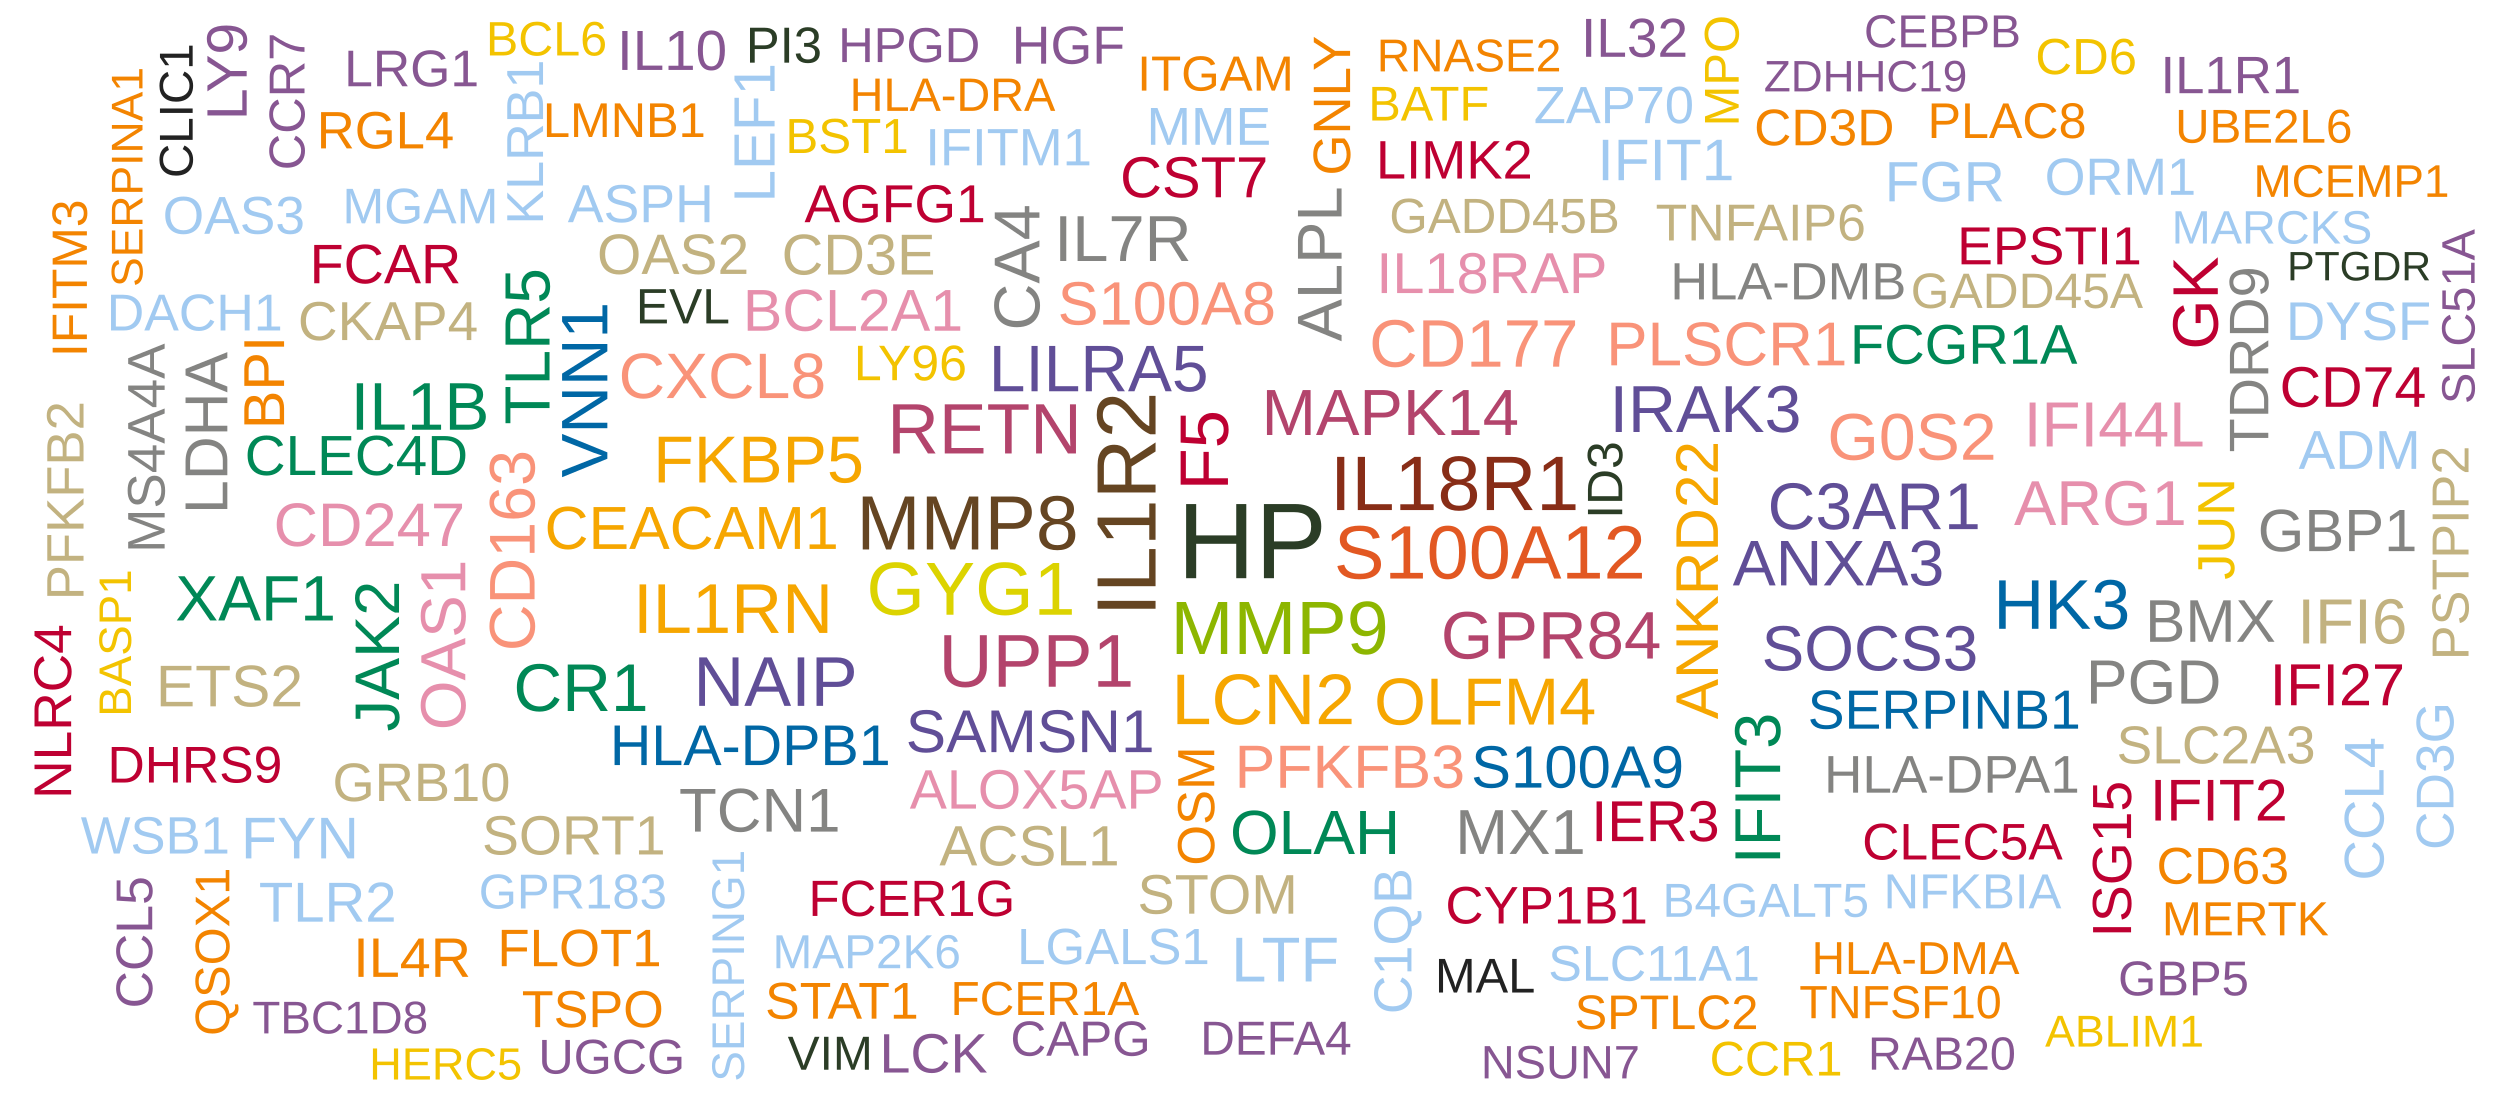
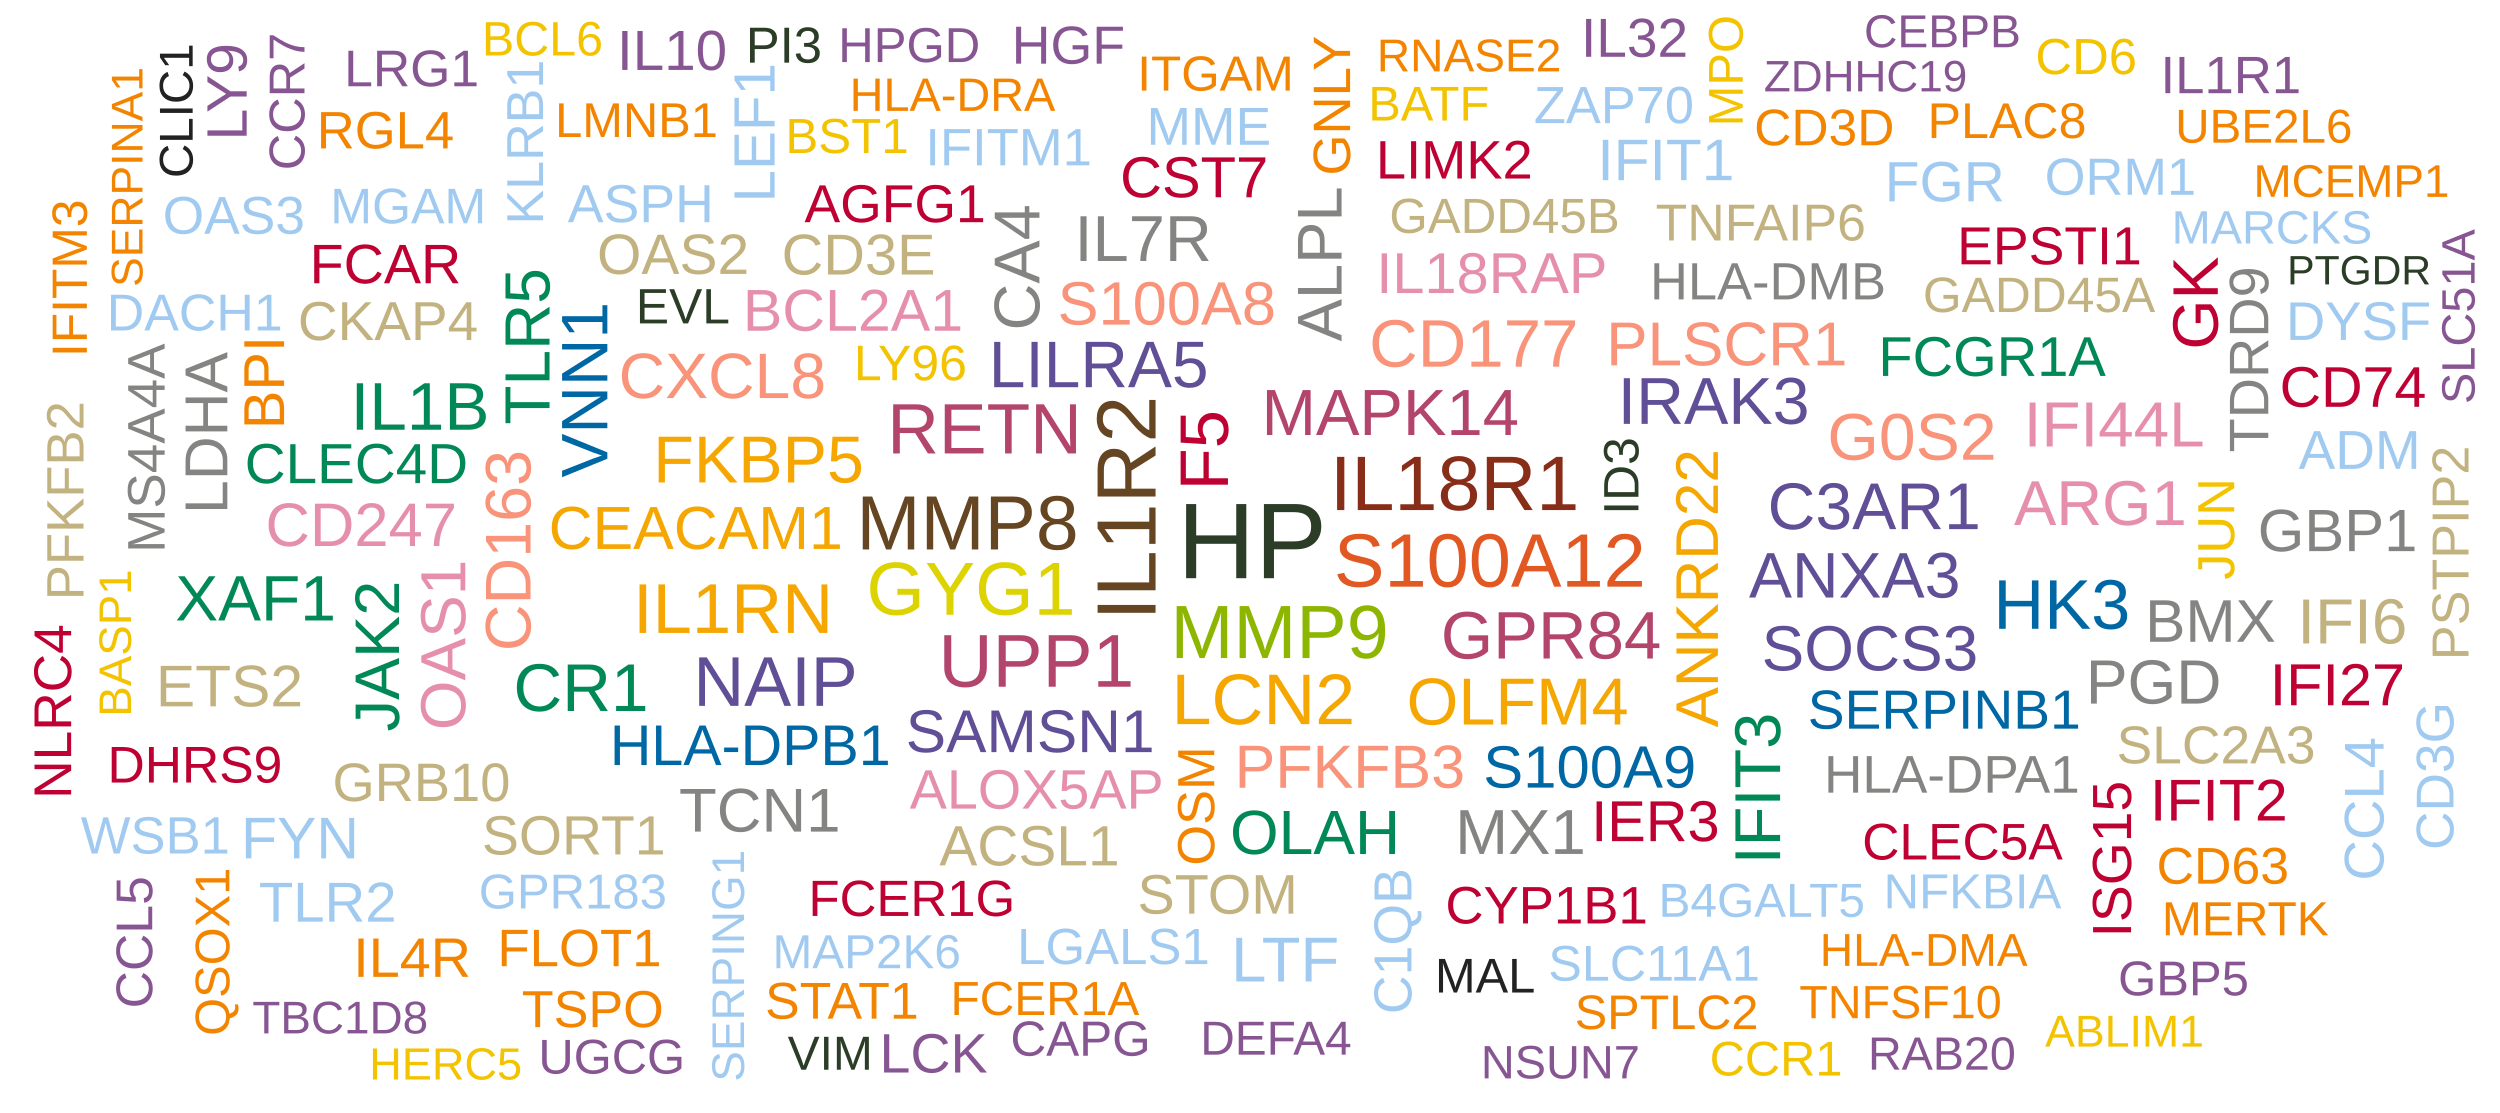
<svg xmlns="http://www.w3.org/2000/svg" class="svglite" width="924.373pt" height="411.507pt" viewBox="0 0 924.373 411.507" version="1.1" id="svg418">
  <defs id="defs4">
    <style type="text/css" id="style2">
    .svglite line, .svglite polyline, .svglite polygon, .svglite path, .svglite rect, .svglite circle {
      fill: none;
      stroke: #000000;
      stroke-linecap: round;
      stroke-linejoin: round;
      stroke-miterlimit: 10.00;
    }
    .svglite text {
      white-space: pre;
    }
  </style>
  </defs>
  <defs id="defs11">
    <clipPath id="cpMC4wMHw5MzYuMDB8MC4wMHw0MzIuMDA=">
      <rect x="0" y="0" width="936" height="432" id="rect8" />
    </clipPath>
  </defs>
  <defs id="defs18">
    <clipPath id="cpMTQuMTd8OTIxLjgzfDE0LjE3fDQxNy44Mw==">
      <rect x="14.17" y="14.17" width="907.65" height="403.65" id="rect15" />
    </clipPath>
  </defs>
  <g clip-path="url(#cpMTQuMTd8OTIxLjgzfDE0LjE3fDQxNy44Mw==)" id="g414" transform="translate(-5.034116,-16.7406)">
    <text x="468" y="230.52" text-anchor="middle" style="font-size:39.83px;font-family:Arial;fill:#2b3d26" textLength="53.97" lengthAdjust="spacingAndGlyphs" id="text20">HP</text>
-     <text x="555.9" y="230.66" text-anchor="middle" style="font-size:28.02px;font-family:Arial;fill:#e25822" textLength="126.09" lengthAdjust="spacingAndGlyphs" id="text22">S100A12</text>
-     <text transform="rotate(-90,317.715,-114.585)" text-anchor="middle" style="font-size:31.16px;font-family:Arial;fill:#654522" textLength="87.84" lengthAdjust="spacingAndGlyphs" id="text24">IL1R2</text>
+     <text x="555.9" y="230.66" text-anchor="middle" style="font-size:28.02px;font-family:Arial;fill:#e25822" textLength="126.09" lengthAdjust="spacingAndGlyphs" id="text22" transform="translate(0,3)">S100A12</text>
+     <text transform="rotate(-90,318.465,-113.835)" text-anchor="middle" style="font-size:31.16px;font-family:Arial;fill:#654522" textLength="87.84" lengthAdjust="spacingAndGlyphs" id="text24">IL1R2</text>
    <text x="362.79" y="219.9" text-anchor="middle" style="font-size:28.44px;font-family:Arial;fill:#654522" textLength="84.32" lengthAdjust="spacingAndGlyphs" id="text26">MMP8</text>
-     <text x="478.16" y="258.55" text-anchor="middle" style="font-size:27.93px;font-family:Arial;fill:#8db600" textLength="82.79" lengthAdjust="spacingAndGlyphs" id="text28">MMP9</text>
+     <text x="478.16" y="258.55" text-anchor="middle" style="font-size:27.93px;font-family:Arial;fill:#8db600" textLength="82.79" lengthAdjust="spacingAndGlyphs" id="text28" transform="translate(0,1.5)">MMP9</text>
    <text x="542.88" y="205.34" text-anchor="middle" style="font-size:28.59px;font-family:Arial;fill:#882d17" textLength="98.75" lengthAdjust="spacingAndGlyphs" id="text30">IL18R1</text>
    <text x="364.04" y="244.04" text-anchor="middle" style="font-size:27.82px;font-family:Arial;fill:#dcd300" textLength="76.41" lengthAdjust="spacingAndGlyphs" id="text32">GYG1</text>
    <text x="578.55" y="260.23" text-anchor="middle" style="font-size:24.86px;font-family:Arial;fill:#b3446c" textLength="83.12" lengthAdjust="spacingAndGlyphs" id="text34">GPR84</text>
    <text x="519.09" y="177.57" text-anchor="middle" style="font-size:24.12px;font-family:Arial;fill:#b3446c" textLength="98.34" lengthAdjust="spacingAndGlyphs" id="text36">MAPK14</text>
    <text x="369.07" y="184.4" text-anchor="middle" style="font-size:26.42px;font-family:Arial;fill:#b3446c" textLength="70.93" lengthAdjust="spacingAndGlyphs" id="text38">RETN</text>
    <text x="388.23" y="270.66" text-anchor="middle" style="font-size:27.71px;font-family:Arial;fill:#b3446c" textLength="71.31" lengthAdjust="spacingAndGlyphs" id="text40">UPP1</text>
-     <text transform="rotate(-90,435.73,-204.5)" text-anchor="middle" style="font-size:22.3px;font-family:Arial;fill:#f6a600" textLength="107.6" lengthAdjust="spacingAndGlyphs" id="text42">ANKRD22</text>
-     <text x="260.78" y="219.71" text-anchor="middle" style="font-size:22.5px;font-family:Arial;fill:#f6a600" textLength="109.75" lengthAdjust="spacingAndGlyphs" id="text44">CEACAM1</text>
+     <text transform="rotate(-90,437.23,-203)" text-anchor="middle" style="font-size:22.3px;font-family:Arial;fill:#f6a600" textLength="107.6" lengthAdjust="spacingAndGlyphs" id="text42">ANKRD22</text>
+     <text x="260.78" y="219.71" text-anchor="middle" style="font-size:22.5px;font-family:Arial;fill:#f6a600" textLength="109.75" lengthAdjust="spacingAndGlyphs" id="text44" transform="translate(1.5)">CEACAM1</text>
    <text x="285.52" y="195.13" text-anchor="middle" style="font-size:24.59px;font-family:Arial;fill:#f6a600" textLength="77.59" lengthAdjust="spacingAndGlyphs" id="text46">FKBP5</text>
    <text x="276.09" y="250.77" text-anchor="middle" style="font-size:26.1px;font-family:Arial;fill:#f6a600" textLength="76.49" lengthAdjust="spacingAndGlyphs" id="text48">IL1RN</text>
    <text x="472.16" y="284.5" text-anchor="middle" style="font-size:26.56px;font-family:Arial;fill:#f6a600" textLength="70.07" lengthAdjust="spacingAndGlyphs" id="text50">LCN2</text>
-     <text x="554.17" y="284.65" text-anchor="middle" style="font-size:24.63px;font-family:Arial;fill:#f6a600" textLength="84.18" lengthAdjust="spacingAndGlyphs" id="text52">OLFM4</text>
-     <text x="684.82" y="233.19" text-anchor="middle" style="font-size:23.85px;font-family:Arial;fill:#604e97" textLength="81.98" lengthAdjust="spacingAndGlyphs" id="text54">ANXA3</text>
+     <text x="554.17" y="284.65" text-anchor="middle" style="font-size:24.63px;font-family:Arial;fill:#f6a600" textLength="84.18" lengthAdjust="spacingAndGlyphs" id="text52" transform="translate(12)">OLFM4</text>
+     <text x="684.82" y="233.19" text-anchor="middle" style="font-size:23.85px;font-family:Arial;fill:#604e97" textLength="81.98" lengthAdjust="spacingAndGlyphs" id="text54" transform="translate(6,4.5)">ANXA3</text>
    <text x="698.04" y="212.38" text-anchor="middle" style="font-size:24.46px;font-family:Arial;fill:#604e97" textLength="81.91" lengthAdjust="spacingAndGlyphs" id="text56">C3AR1</text>
-     <text x="635.64" y="176.46" text-anchor="middle" style="font-size:24.55px;font-family:Arial;fill:#604e97" textLength="71.76" lengthAdjust="spacingAndGlyphs" id="text58">IRAK3</text>
-     <text x="411.26" y="161.41" text-anchor="middle" style="font-size:24.36px;font-family:Arial;fill:#604e97" textLength="82.38" lengthAdjust="spacingAndGlyphs" id="text60">LILRA5</text>
+     <text x="635.64" y="176.46" text-anchor="middle" style="font-size:24.55px;font-family:Arial;fill:#604e97" textLength="71.76" lengthAdjust="spacingAndGlyphs" id="text58" transform="translate(3,-3)">IRAK3</text>
+     <text x="411.26" y="161.41" text-anchor="middle" style="font-size:24.36px;font-family:Arial;fill:#604e97" textLength="82.38" lengthAdjust="spacingAndGlyphs" id="text60" transform="translate(0,-1.5)">LILRA5</text>
    <text x="291.79" y="277.73" text-anchor="middle" style="font-size:26.03px;font-family:Arial;fill:#604e97" textLength="60.62" lengthAdjust="spacingAndGlyphs" id="text62">NAIP</text>
    <text x="385.94" y="294.84" text-anchor="middle" style="font-size:22.38px;font-family:Arial;fill:#604e97" textLength="94.42" lengthAdjust="spacingAndGlyphs" id="text64">SAMSN1</text>
    <text x="696.44" y="264.61" text-anchor="middle" style="font-size:23.63px;font-family:Arial;fill:#604e97" textLength="80.11" lengthAdjust="spacingAndGlyphs" id="text66">SOCS3</text>
-     <text transform="rotate(-90,211.505,8.815)" text-anchor="middle" style="font-size:23.9px;font-family:Arial;fill:#f99379" textLength="80.68" lengthAdjust="spacingAndGlyphs" id="text68">CD163</text>
+     <text transform="rotate(-90,210.755,9.565)" text-anchor="middle" style="font-size:23.9px;font-family:Arial;fill:#f99379" textLength="80.68" lengthAdjust="spacingAndGlyphs" id="text68">CD163</text>
    <text x="549.97" y="152.32" text-anchor="middle" style="font-size:24.86px;font-family:Arial;fill:#f99379" textLength="83.96" lengthAdjust="spacingAndGlyphs" id="text70">CD177</text>
    <text x="272.14" y="163.93" text-anchor="middle" style="font-size:23.8px;font-family:Arial;fill:#f99379" textLength="76.2" lengthAdjust="spacingAndGlyphs" id="text72">CXCL8</text>
    <text x="711.99" y="186.72" text-anchor="middle" style="font-size:24.48px;font-family:Arial;fill:#f99379" textLength="65.62" lengthAdjust="spacingAndGlyphs" id="text74">G0S2</text>
    <text x="504.15" y="308.02" text-anchor="middle" style="font-size:22.55px;font-family:Arial;fill:#f99379" textLength="84.16" lengthAdjust="spacingAndGlyphs" id="text76">PFKFB3</text>
    <text x="643.52" y="151.82" text-anchor="middle" style="font-size:22.92px;font-family:Arial;fill:#f99379" textLength="87.58" lengthAdjust="spacingAndGlyphs" id="text78">PLSCR1</text>
    <text x="436.46" y="136.76" text-anchor="middle" style="font-size:22.69px;font-family:Arial;fill:#f99379" textLength="87.67" lengthAdjust="spacingAndGlyphs" id="text80">S100A8</text>
    <text x="767.4" y="249.25" text-anchor="middle" style="font-size:26.03px;font-family:Arial;fill:#0067a5" textLength="53.17" lengthAdjust="spacingAndGlyphs" id="text82">HK3</text>
    <text x="282.45" y="299.62" text-anchor="middle" style="font-size:21.23px;font-family:Arial;fill:#0067a5" textLength="107.16" lengthAdjust="spacingAndGlyphs" id="text84">HLA-DPB1</text>
-     <text x="588.35" y="307.95" text-anchor="middle" style="font-size:22.13px;font-family:Arial;fill:#0067a5" textLength="85.49" lengthAdjust="spacingAndGlyphs" id="text86">S100A9</text>
+     <text x="588.35" y="307.95" text-anchor="middle" style="font-size:22.13px;font-family:Arial;fill:#0067a5" textLength="85.49" lengthAdjust="spacingAndGlyphs" id="text86" transform="translate(4.5)">S100A9</text>
    <text x="723.92" y="286.17" text-anchor="middle" style="font-size:20.41px;font-family:Arial;fill:#0067a5" textLength="100.59" lengthAdjust="spacingAndGlyphs" id="text88">SERPINB1</text>
    <text transform="rotate(-90,195.225,-34.375)" text-anchor="middle" style="font-size:24.33px;font-family:Arial;fill:#0067a5" textLength="68.53" lengthAdjust="spacingAndGlyphs" id="text90">VNN1</text>
    <text x="388.35" y="315.73" text-anchor="middle" style="font-size:20.6px;font-family:Arial;fill:#e68fac" textLength="93.42" lengthAdjust="spacingAndGlyphs" id="text92">ALOX5AP</text>
    <text x="781.65" y="210.86" text-anchor="middle" style="font-size:23.46px;font-family:Arial;fill:#e68fac" textLength="65.43" lengthAdjust="spacingAndGlyphs" id="text94">ARG1</text>
    <text x="320.43" y="139.03" text-anchor="middle" style="font-size:21.87px;font-family:Arial;fill:#e68fac" textLength="84.83" lengthAdjust="spacingAndGlyphs" id="text96">BCL2A1</text>
-     <text x="141.6" y="218.63" text-anchor="middle" style="font-size:22.75px;font-family:Arial;fill:#e68fac" textLength="76.82" lengthAdjust="spacingAndGlyphs" id="text98">CD247</text>
+     <text x="141.6" y="218.63" text-anchor="middle" style="font-size:22.75px;font-family:Arial;fill:#e68fac" textLength="76.82" lengthAdjust="spacingAndGlyphs" id="text98" transform="translate(-3)">CD247</text>
    <text x="786.75" y="181.81" text-anchor="middle" style="font-size:23.59px;font-family:Arial;fill:#e68fac" textLength="70.62" lengthAdjust="spacingAndGlyphs" id="text100">IFI44L</text>
    <text x="556.65" y="125.11" text-anchor="middle" style="font-size:21.35px;font-family:Arial;fill:#e68fac" textLength="86.77" lengthAdjust="spacingAndGlyphs" id="text102">IL18RAP</text>
    <text transform="rotate(-90,216.14,39.07)" text-anchor="middle" style="font-size:23.63px;font-family:Arial;fill:#e68fac" textLength="64.36" lengthAdjust="spacingAndGlyphs" id="text104">OAS1</text>
-     <text x="136.81" y="192.38" text-anchor="middle" style="font-size:20.93px;font-family:Arial;fill:#008856" textLength="83.52" lengthAdjust="spacingAndGlyphs" id="text106">CLEC4D</text>
+     <text x="136.81" y="192.38" text-anchor="middle" style="font-size:20.93px;font-family:Arial;fill:#008856" textLength="83.52" lengthAdjust="spacingAndGlyphs" id="text106" transform="translate(0,3)">CLEC4D</text>
    <text x="219.85" y="279.62" text-anchor="middle" style="font-size:24.97px;font-family:Arial;fill:#008856" textLength="50.64" lengthAdjust="spacingAndGlyphs" id="text108">CR1</text>
-     <text x="731.1" y="151.24" text-anchor="middle" style="font-size:20.73px;font-family:Arial;fill:#008856" textLength="84.2" lengthAdjust="spacingAndGlyphs" id="text110">FCGR1A</text>
+     <text x="731.1" y="151.24" text-anchor="middle" style="font-size:20.73px;font-family:Arial;fill:#008856" textLength="84.2" lengthAdjust="spacingAndGlyphs" id="text110" transform="translate(10.5,4.5)">FCGR1A</text>
    <text transform="rotate(-90,485.765,-177.465)" text-anchor="middle" style="font-size:24.03px;font-family:Arial;fill:#008856" textLength="57.94" lengthAdjust="spacingAndGlyphs" id="text112">IFIT3</text>
    <text x="160.32" y="175.63" text-anchor="middle" style="font-size:24.95px;font-family:Arial;fill:#008856" textLength="54.23" lengthAdjust="spacingAndGlyphs" id="text114">IL1B</text>
    <text transform="rotate(-90,205.95,53.38)" text-anchor="middle" style="font-size:23.32px;font-family:Arial;fill:#008856" textLength="52.53" lengthAdjust="spacingAndGlyphs" id="text116">JAK2</text>
    <text x="491.28" y="332.5" text-anchor="middle" style="font-size:23.09px;font-family:Arial;fill:#008856" textLength="64.69" lengthAdjust="spacingAndGlyphs" id="text118">OLAH</text>
    <text transform="rotate(-90,176.515,-31.705)" text-anchor="middle" style="font-size:23.66px;font-family:Arial;fill:#008856" textLength="59.07" lengthAdjust="spacingAndGlyphs" id="text120">TLR5</text>
    <text x="99.56" y="246.16" text-anchor="middle" style="font-size:23.75px;font-family:Arial;fill:#008856" textLength="61.3" lengthAdjust="spacingAndGlyphs" id="text122">XAF1</text>
    <text transform="rotate(-90,307.69,-193.39)" text-anchor="middle" style="font-size:23.44px;font-family:Arial;fill:#848482" textLength="56.28" lengthAdjust="spacingAndGlyphs" id="text124">ALPL</text>
    <text x="822.35" y="254.05" text-anchor="middle" style="font-size:22.29px;font-family:Arial;fill:#848482" textLength="49.77" lengthAdjust="spacingAndGlyphs" id="text126">BMX</text>
    <text transform="rotate(-90,252.48,-136.88)" text-anchor="middle" style="font-size:24px;font-family:Arial;fill:#848482" textLength="48.44" lengthAdjust="spacingAndGlyphs" id="text128">CA4</text>
    <text x="869.36" y="220.53" text-anchor="middle" style="font-size:22.13px;font-family:Arial;fill:#848482" textLength="59.74" lengthAdjust="spacingAndGlyphs" id="text130">GBP1</text>
-     <text x="666.26" y="127.44" text-anchor="middle" style="font-size:19.39px;font-family:Arial;fill:#848482" textLength="90.56" lengthAdjust="spacingAndGlyphs" id="text132">HLA-DMB</text>
+     <text x="666.26" y="127.44" text-anchor="middle" style="font-size:19.39px;font-family:Arial;fill:#848482" textLength="90.56" lengthAdjust="spacingAndGlyphs" id="text132" transform="translate(-7.5)">HLA-DMB</text>
    <text x="726.75" y="309.83" text-anchor="middle" style="font-size:19.63px;font-family:Arial;fill:#848482" textLength="97.84" lengthAdjust="spacingAndGlyphs" id="text134">HLA-DPA1</text>
-     <text x="420.22" y="113.25" text-anchor="middle" style="font-size:24.05px;font-family:Arial;fill:#848482" textLength="52.5" lengthAdjust="spacingAndGlyphs" id="text136">IL7R</text>
+     <text x="420.22" y="113.25" text-anchor="middle" style="font-size:24.05px;font-family:Arial;fill:#848482" textLength="52.5" lengthAdjust="spacingAndGlyphs" id="text136" transform="translate(7.5)">IL7R</text>
    <text transform="rotate(-90,132.965,43.875)" text-anchor="middle" style="font-size:22.45px;font-family:Arial;fill:#848482" textLength="61.99" lengthAdjust="spacingAndGlyphs" id="text138">LDHA</text>
    <text transform="rotate(-90,124.175,58.265)" text-anchor="middle" style="font-size:19.61px;font-family:Arial;fill:#848482" textLength="81.06" lengthAdjust="spacingAndGlyphs" id="text140">MS4A4A</text>
    <text x="567.23" y="332.47" text-anchor="middle" style="font-size:23.49px;font-family:Arial;fill:#848482" textLength="51.29" lengthAdjust="spacingAndGlyphs" id="text142">MX1</text>
    <text x="801.34" y="276.89" text-anchor="middle" style="font-size:23.12px;font-family:Arial;fill:#848482" textLength="49.64" lengthAdjust="spacingAndGlyphs" id="text144">PGD</text>
    <text x="285.96" y="324.22" text-anchor="middle" style="font-size:22.88px;font-family:Arial;fill:#848482" textLength="60.27" lengthAdjust="spacingAndGlyphs" id="text146">TCN1</text>
    <text transform="rotate(-90,496.675,-347.055)" text-anchor="middle" style="font-size:20.63px;font-family:Arial;fill:#848482" textLength="71.83" lengthAdjust="spacingAndGlyphs" id="text148">TDRD9</text>
    <text x="385.69" y="336.73" text-anchor="middle" style="font-size:21.04px;font-family:Arial;fill:#c2b280" textLength="67.15" lengthAdjust="spacingAndGlyphs" id="text150">ACSL1</text>
    <text x="322.49" y="118.24" text-anchor="middle" style="font-size:21.33px;font-family:Arial;fill:#c2b280" textLength="58.31" lengthAdjust="spacingAndGlyphs" id="text152">CD3E</text>
    <text x="148.52" y="142.48" text-anchor="middle" style="font-size:20.33px;font-family:Arial;fill:#c2b280" textLength="66.25" lengthAdjust="spacingAndGlyphs" id="text154">CKAP4</text>
    <text x="89.89" y="277.91" text-anchor="middle" style="font-size:21.76px;font-family:Arial;fill:#c2b280" textLength="54.68" lengthAdjust="spacingAndGlyphs" id="text156">ETS2</text>
-     <text x="754.48" y="130.61" text-anchor="middle" style="font-size:18.4px;font-family:Arial;fill:#c2b280" textLength="91.13" lengthAdjust="spacingAndGlyphs" id="text158">GADD45A</text>
+     <text x="754.48" y="130.61" text-anchor="middle" style="font-size:18.4px;font-family:Arial;fill:#c2b280" textLength="91.13" lengthAdjust="spacingAndGlyphs" id="text158" transform="translate(4.5,1.5)">GADD45A</text>
    <text x="561.34" y="102.86" text-anchor="middle" style="font-size:18.25px;font-family:Arial;fill:#c2b280" textLength="90.48" lengthAdjust="spacingAndGlyphs" id="text160">GADD45B</text>
    <text x="160.86" y="312.92" text-anchor="middle" style="font-size:20.06px;font-family:Arial;fill:#c2b280" textLength="68.71" lengthAdjust="spacingAndGlyphs" id="text162">GRB10</text>
    <text x="874.81" y="254.66" text-anchor="middle" style="font-size:23.61px;font-family:Arial;fill:#c2b280" textLength="42.49" lengthAdjust="spacingAndGlyphs" id="text164">IFI6</text>
    <text x="253.92" y="118.04" text-anchor="middle" style="font-size:21.1px;font-family:Arial;fill:#c2b280" textLength="57.48" lengthAdjust="spacingAndGlyphs" id="text166">OAS2</text>
    <text transform="rotate(-90,118.89,82.97)" text-anchor="middle" style="font-size:19.48px;font-family:Arial;fill:#c2b280" textLength="72.64" lengthAdjust="spacingAndGlyphs" id="text168">PFKFB2</text>
    <text transform="rotate(-90,569.48,-348.29)" text-anchor="middle" style="font-size:19.29px;font-family:Arial;fill:#c2b280" textLength="76.86" lengthAdjust="spacingAndGlyphs" id="text170">PSTPIP2</text>
    <text x="824.42" y="299" text-anchor="middle" style="font-size:19.75px;font-family:Arial;fill:#c2b280" textLength="75.92" lengthAdjust="spacingAndGlyphs" id="text172">SLC2A3</text>
    <text x="217.19" y="332.68" text-anchor="middle" style="font-size:20.47px;font-family:Arial;fill:#c2b280" textLength="67.31" lengthAdjust="spacingAndGlyphs" id="text174">SORT1</text>
    <text x="455.25" y="354.57" text-anchor="middle" style="font-size:20.65px;font-family:Arial;fill:#c2b280" textLength="59.77" lengthAdjust="spacingAndGlyphs" id="text176">STOM</text>
    <text x="656.07" y="105.64" text-anchor="middle" style="font-size:19.17px;font-family:Arial;fill:#c2b280" textLength="77.8" lengthAdjust="spacingAndGlyphs" id="text178">TNFAIP6</text>
    <text x="336.01" y="98.89" text-anchor="middle" style="font-size:19.77px;font-family:Arial;fill:#be0032" textLength="67.74" lengthAdjust="spacingAndGlyphs" id="text180">AGFG1</text>
    <text x="875.06" y="167.15" text-anchor="middle" style="font-size:21.22px;font-family:Arial;fill:#be0032" textLength="58.12" lengthAdjust="spacingAndGlyphs" id="text182">CD74</text>
    <text x="730.66" y="334.54" text-anchor="middle" style="font-size:19.06px;font-family:Arial;fill:#be0032" textLength="74.38" lengthAdjust="spacingAndGlyphs" id="text184">CLEC5A</text>
    <text x="446.58" y="89.68" text-anchor="middle" style="font-size:21.43px;font-family:Arial;fill:#be0032" textLength="55.26" lengthAdjust="spacingAndGlyphs" id="text186">CST7</text>
    <text x="576.9" y="358.18" text-anchor="middle" style="font-size:19.51px;font-family:Arial;fill:#be0032" textLength="75.12" lengthAdjust="spacingAndGlyphs" id="text188">CYP1B1</text>
    <text x="77.1" y="306.08" text-anchor="middle" style="font-size:19.07px;font-family:Arial;fill:#be0032" textLength="66.5" lengthAdjust="spacingAndGlyphs" id="text190">DHRS9</text>
    <text x="762.82" y="114.47" text-anchor="middle" style="font-size:19.81px;font-family:Arial;fill:#be0032" textLength="67.56" lengthAdjust="spacingAndGlyphs" id="text192">EPSTI1</text>
    <text transform="rotate(-90,321.135,-137.935)" text-anchor="middle" style="font-size:25.44px;font-family:Arial;fill:#be0032" textLength="30.82" lengthAdjust="spacingAndGlyphs" id="text194">F5</text>
    <text x="147.55" y="121.47" text-anchor="middle" style="font-size:20.59px;font-family:Arial;fill:#be0032" textLength="54.58" lengthAdjust="spacingAndGlyphs" id="text196">FCAR</text>
    <text x="342.18" y="355.42" text-anchor="middle" style="font-size:18.84px;font-family:Arial;fill:#be0032" textLength="75.58" lengthAdjust="spacingAndGlyphs" id="text198">FCER1G</text>
    <text transform="rotate(-90,476.93,-348.13)" text-anchor="middle" style="font-size:23.82px;font-family:Arial;fill:#be0032" textLength="34.07" lengthAdjust="spacingAndGlyphs" id="text200">GK</text>
    <text x="617.13" y="327.74" text-anchor="middle" style="font-size:21.35px;font-family:Arial;fill:#be0032" textLength="48.18" lengthAdjust="spacingAndGlyphs" id="text202">IER3</text>
    <text x="869.27" y="277.5" text-anchor="middle" style="font-size:21.95px;font-family:Arial;fill:#be0032" textLength="53.51" lengthAdjust="spacingAndGlyphs" id="text204">IFI27</text>
    <text x="825.44" y="320.14" text-anchor="middle" style="font-size:21.83px;font-family:Arial;fill:#be0032" textLength="52.65" lengthAdjust="spacingAndGlyphs" id="text206">IFIT2</text>
    <text transform="rotate(-90,563.7,-229.29)" text-anchor="middle" style="font-size:20.42px;font-family:Arial;fill:#be0032" textLength="60.75" lengthAdjust="spacingAndGlyphs" id="text208">ISG15</text>
    <text x="542.76" y="82.74" text-anchor="middle" style="font-size:20.06px;font-family:Arial;fill:#be0032" textLength="60.27" lengthAdjust="spacingAndGlyphs" id="text210">LIMK2</text>
    <text transform="rotate(-90,155.585,124.245)" text-anchor="middle" style="font-size:19.68px;font-family:Arial;fill:#be0032" textLength="64.61" lengthAdjust="spacingAndGlyphs" id="text212">NLRC4</text>
    <text x="877.51" y="190.11" text-anchor="middle" style="font-size:20.3px;font-family:Arial;fill:#a1caf1" textLength="47.02" lengthAdjust="spacingAndGlyphs" id="text214">ADM</text>
    <text x="241.97" y="98.89" text-anchor="middle" style="font-size:19.83px;font-family:Arial;fill:#a1caf1" textLength="52.98" lengthAdjust="spacingAndGlyphs" id="text216">ASPH</text>
-     <text x="657.94" y="355.74" text-anchor="middle" style="font-size:17.68px;font-family:Arial;fill:#a1caf1" textLength="78.59" lengthAdjust="spacingAndGlyphs" id="text218">B4GALT5</text>
+     <text x="657.94" y="355.74" text-anchor="middle" style="font-size:17.68px;font-family:Arial;fill:#a1caf1" textLength="78.59" lengthAdjust="spacingAndGlyphs" id="text218" transform="translate(-1.5)">B4GALT5</text>
    <text transform="rotate(-90,445.815,-81.095)" text-anchor="middle" style="font-size:19.83px;font-family:Arial;fill:#a1caf1" textLength="55.63" lengthAdjust="spacingAndGlyphs" id="text220">C1QB</text>
    <text transform="rotate(-90,601.085,-285.275)" text-anchor="middle" style="font-size:20.76px;font-family:Arial;fill:#a1caf1" textLength="53.74" lengthAdjust="spacingAndGlyphs" id="text222">CCL4</text>
    <text transform="rotate(-90,607.9297,-304.2661)" text-anchor="middle" style="font-size:19.69px;font-family:Arial;fill:#a1caf1" textLength="56.64" lengthAdjust="spacingAndGlyphs" id="text224">CD3G</text>
    <text x="77.03" y="132.92" text-anchor="middle" style="font-size:19.19px;font-family:Arial;fill:#a1caf1" textLength="67.26" lengthAdjust="spacingAndGlyphs" id="text226" transform="translate(0,6)">DACH1</text>
    <text x="877.1" y="142.43" text-anchor="middle" style="font-size:20.14px;font-family:Arial;fill:#a1caf1" textLength="51.03" lengthAdjust="spacingAndGlyphs" id="text228">DYSF</text>
    <text x="724.12" y="91.18" text-anchor="middle" style="font-size:21.03px;font-family:Arial;fill:#a1caf1" textLength="42.98" lengthAdjust="spacingAndGlyphs" id="text230">FGR</text>
    <text x="115.96" y="334.14" text-anchor="middle" style="font-size:21.8px;font-family:Arial;fill:#a1caf1" textLength="42.15" lengthAdjust="spacingAndGlyphs" id="text232">FYN</text>
    <text x="216.84" y="352.65" text-anchor="middle" style="font-size:18.14px;font-family:Arial;fill:#a1caf1" textLength="72.14" lengthAdjust="spacingAndGlyphs" id="text234">GPR183</text>
    <text x="621" y="83.36" text-anchor="middle" style="font-size:21.71px;font-family:Arial;fill:#a1caf1" textLength="52.35" lengthAdjust="spacingAndGlyphs" id="text236">IFIT1</text>
    <text x="377.97" y="77.87" text-anchor="middle" style="font-size:19.45px;font-family:Arial;fill:#a1caf1" textLength="63.66" lengthAdjust="spacingAndGlyphs" id="text238">IFITM1</text>
    <text transform="rotate(-90,137.55,-68.27)" text-anchor="middle" style="font-size:19.24px;font-family:Arial;fill:#a1caf1" textLength="62.11" lengthAdjust="spacingAndGlyphs" id="text240">KLRB1</text>
    <text transform="rotate(-90,178.63,-112.81)" text-anchor="middle" style="font-size:21.57px;font-family:Arial;fill:#a1caf1" textLength="51.77" lengthAdjust="spacingAndGlyphs" id="text242">LEF1</text>
    <text x="416.73" y="373.2" text-anchor="middle" style="font-size:18.84px;font-family:Arial;fill:#a1caf1" textLength="72.43" lengthAdjust="spacingAndGlyphs" id="text244">LGALS1</text>
    <text x="480.23" y="379.64" text-anchor="middle" style="font-size:23.47px;font-family:Arial;fill:#a1caf1" textLength="37.68" lengthAdjust="spacingAndGlyphs" id="text246">LTF</text>
    <text x="325.5" y="374.73" text-anchor="middle" style="font-size:17.65px;font-family:Arial;fill:#a1caf1" textLength="71.94" lengthAdjust="spacingAndGlyphs" id="text248">MAP2K6</text>
    <text x="845.09" y="106.8" text-anchor="middle" style="font-size:17.34px;font-family:Arial;fill:#a1caf1" textLength="72.51" lengthAdjust="spacingAndGlyphs" id="text250">MARCKS</text>
-     <text x="160.48" y="99.31" text-anchor="middle" style="font-size:18.53px;font-family:Arial;fill:#a1caf1" textLength="58.97" lengthAdjust="spacingAndGlyphs" id="text252">MGAM</text>
+     <text x="160.48" y="99.31" text-anchor="middle" style="font-size:18.53px;font-family:Arial;fill:#a1caf1" textLength="58.97" lengthAdjust="spacingAndGlyphs" id="text252" transform="translate(-4.5)">MGAM</text>
    <text x="452" y="70.27" text-anchor="middle" style="font-size:19.75px;font-family:Arial;fill:#a1caf1" textLength="46.56" lengthAdjust="spacingAndGlyphs" id="text254">MME</text>
    <text x="734.35" y="352.6" text-anchor="middle" style="font-size:18.2px;font-family:Arial;fill:#a1caf1" textLength="66.33" lengthAdjust="spacingAndGlyphs" id="text256">NFKBIA</text>
    <text x="91.5" y="103.18" text-anchor="middle" style="font-size:19.72px;font-family:Arial;fill:#a1caf1" textLength="53.74" lengthAdjust="spacingAndGlyphs" id="text258">OAS3</text>
    <text x="789.06" y="88.76" text-anchor="middle" style="font-size:19.38px;font-family:Arial;fill:#a1caf1" textLength="57.76" lengthAdjust="spacingAndGlyphs" id="text260">ORM1</text>
    <text transform="rotate(-90,326.98,46.85)" text-anchor="middle" style="font-size:16.95px;font-family:Arial;fill:#a1caf1" textLength="84.98" lengthAdjust="spacingAndGlyphs" id="text262">SERPING1</text>
    <text x="616.64" y="379.35" text-anchor="middle" style="font-size:18.6px;font-family:Arial;fill:#a1caf1" textLength="83.35" lengthAdjust="spacingAndGlyphs" id="text264">SLC11A1</text>
    <text x="126.21" y="357.52" text-anchor="middle" style="font-size:20.83px;font-family:Arial;fill:#a1caf1" textLength="52.06" lengthAdjust="spacingAndGlyphs" id="text266">TLR2</text>
    <text x="62.47" y="332.34" text-anchor="middle" style="font-size:19.45px;font-family:Arial;fill:#a1caf1" textLength="57.27" lengthAdjust="spacingAndGlyphs" id="text268">WSB1</text>
    <text x="601.78" y="62.27" text-anchor="middle" style="font-size:19.37px;font-family:Arial;fill:#a1caf1" textLength="62.83" lengthAdjust="spacingAndGlyphs" id="text270">ZAP70</text>
    <text transform="rotate(-90,134.13,24.06)" text-anchor="middle" style="font-size:21.38px;font-family:Arial;fill:#f38400" textLength="33.86" lengthAdjust="spacingAndGlyphs" id="text272">BPI</text>
    <text x="679.56" y="70.44" text-anchor="middle" style="font-size:19.05px;font-family:Arial;fill:#f38400" textLength="54.75" lengthAdjust="spacingAndGlyphs" id="text274">CD3D</text>
    <text x="826.92" y="343.48" text-anchor="middle" style="font-size:19.16px;font-family:Arial;fill:#f38400" textLength="52.51" lengthAdjust="spacingAndGlyphs" id="text276">CD63</text>
    <text x="391.38" y="392.03" text-anchor="middle" style="font-size:17.69px;font-family:Arial;fill:#f38400" textLength="69.35" lengthAdjust="spacingAndGlyphs" id="text278">FCER1A</text>
    <text x="219.31" y="373.99" text-anchor="middle" style="font-size:19.5px;font-family:Arial;fill:#f38400" textLength="61.05" lengthAdjust="spacingAndGlyphs" id="text280">FLOT1</text>
    <text transform="rotate(-90,280.015,-224.215)" text-anchor="middle" style="font-size:19.52px;font-family:Arial;fill:#f38400" textLength="49.93" lengthAdjust="spacingAndGlyphs" id="text282">GNLY</text>
-     <text x="713.31" y="376.88" text-anchor="middle" style="font-size:17.07px;font-family:Arial;fill:#f38400" textLength="79.71" lengthAdjust="spacingAndGlyphs" id="text284">HLA-DMA</text>
+     <text x="713.31" y="376.88" text-anchor="middle" style="font-size:17.07px;font-family:Arial;fill:#f38400" textLength="79.71" lengthAdjust="spacingAndGlyphs" id="text284" transform="translate(3,-3)">HLA-DMA</text>
    <text x="357.21" y="57.73" text-anchor="middle" style="font-size:17.32px;font-family:Arial;fill:#f38400" textLength="77.28" lengthAdjust="spacingAndGlyphs" id="text286">HLA-DRA</text>
    <text transform="rotate(-90,78.4,41.24)" text-anchor="middle" style="font-size:18.4px;font-family:Arial;fill:#f38400" textLength="60.22" lengthAdjust="spacingAndGlyphs" id="text288">IFITM3</text>
    <text x="157.42" y="377.93" text-anchor="middle" style="font-size:20.61px;font-family:Arial;fill:#f38400" textLength="44.99" lengthAdjust="spacingAndGlyphs" id="text290">IL4R</text>
    <text x="442.17" y="49.15" text-anchor="middle" style="font-size:18.28px;font-family:Arial;fill:#f38400" textLength="59" lengthAdjust="spacingAndGlyphs" id="text292" transform="translate(12.30716,1.09397)">ITGAM</text>
-     <text x="235.88" y="67.39" text-anchor="middle" style="font-size:18.06px;font-family:Arial;fill:#f38400" textLength="63" lengthAdjust="spacingAndGlyphs" id="text294">LMNB1</text>
+     <text x="235.88" y="67.39" text-anchor="middle" style="font-size:18.06px;font-family:Arial;fill:#f38400" textLength="63" lengthAdjust="spacingAndGlyphs" id="text294" transform="translate(4.5)">LMNB1</text>
    <text x="874.48" y="89.52" text-anchor="middle" style="font-size:16.93px;font-family:Arial;fill:#f38400" textLength="72.68" lengthAdjust="spacingAndGlyphs" id="text296">MCEMP1</text>
    <text x="835.25" y="362.57" text-anchor="middle" style="font-size:17.72px;font-family:Arial;fill:#f38400" textLength="59.91" lengthAdjust="spacingAndGlyphs" id="text298">MERTK</text>
    <text transform="rotate(-90,384.375,-69.625)" text-anchor="middle" style="font-size:19.37px;font-family:Arial;fill:#f38400" textLength="44.24" lengthAdjust="spacingAndGlyphs" id="text302">OSM</text>
    <text x="747.13" y="67.77" text-anchor="middle" style="font-size:18.54px;font-family:Arial;fill:#f38400" textLength="59.01" lengthAdjust="spacingAndGlyphs" id="text304">PLAC8</text>
    <text transform="rotate(-90,229.24,139.41)" text-anchor="middle" style="font-size:18.05px;font-family:Arial;fill:#f38400" textLength="62.56" lengthAdjust="spacingAndGlyphs" id="text306">QSOX1</text>
    <text x="147.56" y="71.6" text-anchor="middle" style="font-size:19.45px;font-family:Arial;fill:#f38400" textLength="51.77" lengthAdjust="spacingAndGlyphs" id="text308">RGL4</text>
    <text x="548.24" y="43.15" text-anchor="middle" style="font-size:17.05px;font-family:Arial;fill:#f38400" textLength="68.7" lengthAdjust="spacingAndGlyphs" id="text310">RNASE2</text>
    <text transform="rotate(-90,69.945,12.225)" text-anchor="middle" style="font-size:16.44px;font-family:Arial;fill:#f38400" textLength="81" lengthAdjust="spacingAndGlyphs" id="text312">SERPINA1</text>
    <text x="621.26" y="397.23" text-anchor="middle" style="font-size:17.97px;font-family:Arial;fill:#f38400" textLength="67.22" lengthAdjust="spacingAndGlyphs" id="text314">SPTLC2</text>
    <text x="316.33" y="393.4" text-anchor="middle" style="font-size:19.17px;font-family:Arial;fill:#f38400" textLength="57.87" lengthAdjust="spacingAndGlyphs" id="text316">STAT1</text>
    <text x="707.75" y="393.23" text-anchor="middle" style="font-size:17.27px;font-family:Arial;fill:#f38400" textLength="75.95" lengthAdjust="spacingAndGlyphs" id="text318">TNFSF10</text>
    <text x="224.21" y="396.53" text-anchor="middle" style="font-size:19.28px;font-family:Arial;fill:#f38400" textLength="50.79" lengthAdjust="spacingAndGlyphs" id="text320">TSPO</text>
    <text x="842.07" y="69.5" text-anchor="middle" style="font-size:17.59px;font-family:Arial;fill:#f38400" textLength="68.18" lengthAdjust="spacingAndGlyphs" id="text322">UBE2L6</text>
    <text x="404.57" y="407.09" text-anchor="middle" style="font-size:18.29px;font-family:Arial;fill:#875692" textLength="50.46" lengthAdjust="spacingAndGlyphs" id="text324">CAPG</text>
    <text transform="rotate(-90,213.235,151.915)" text-anchor="middle" style="font-size:19.13px;font-family:Arial;fill:#875692" textLength="49.54" lengthAdjust="spacingAndGlyphs" id="text326">CCL5</text>
    <text transform="rotate(-90,85.95,-31.67)" text-anchor="middle" style="font-size:18.68px;font-family:Arial;fill:#875692" textLength="50.93" lengthAdjust="spacingAndGlyphs" id="text328">CCR7</text>
    <text x="683.41" y="45.43" text-anchor="middle" style="font-size:17.11px;font-family:Arial;fill:#875692" textLength="56.54" lengthAdjust="spacingAndGlyphs" id="text330" transform="translate(39.83802,-11.21653)">CEBPB</text>
    <text x="476.82" y="406.7" text-anchor="middle" style="font-size:17.67px;font-family:Arial;fill:#875692" textLength="56.65" lengthAdjust="spacingAndGlyphs" id="text332">DEFA4</text>
    <text x="812.39" y="384.77" text-anchor="middle" style="font-size:18.13px;font-family:Arial;fill:#875692" textLength="48.93" lengthAdjust="spacingAndGlyphs" id="text336">GBP5</text>
    <text x="428.64" y="33.29" text-anchor="middle" style="font-size:19.86px;font-family:Arial;fill:#875692" textLength="41.71" lengthAdjust="spacingAndGlyphs" id="text338" transform="translate(-28.56651,7.004866)">HGF</text>
    <text x="341.22" y="39.69" text-anchor="middle" style="font-size:18.17px;font-family:Arial;fill:#875692" textLength="52.65" lengthAdjust="spacingAndGlyphs" id="text340">HPGD</text>
    <text x="253.53" y="42.6" text-anchor="middle" style="font-size:20.91px;font-family:Arial;fill:#875692" textLength="44.42" lengthAdjust="spacingAndGlyphs" id="text344">IL10</text>
    <text x="829.88" y="51.19" text-anchor="middle" style="font-size:19.49px;font-family:Arial;fill:#875692" textLength="54.94" lengthAdjust="spacingAndGlyphs" id="text346">IL1R1</text>
    <text x="609.41" y="33.24" text-anchor="middle" style="font-size:20.35px;font-family:Arial;fill:#875692" textLength="43.22" lengthAdjust="spacingAndGlyphs" id="text350" transform="translate(0,4.5)">IL32</text>
    <text x="350.2" y="413.31" text-anchor="middle" style="font-size:20.54px;font-family:Arial;fill:#875692" textLength="39.24" lengthAdjust="spacingAndGlyphs" id="text352">LCK</text>
    <text x="157.24" y="48.63" text-anchor="middle" style="font-size:19.1px;font-family:Arial;fill:#875692" textLength="50.85" lengthAdjust="spacingAndGlyphs" id="text354">LRG1</text>
-     <text transform="rotate(-90,69.705,-26.535)" text-anchor="middle" style="font-size:21.1px;font-family:Arial;fill:#875692" textLength="35.26" lengthAdjust="spacingAndGlyphs" id="text356">LY9</text>
+     <text transform="rotate(-90,73.455,-22.785)" text-anchor="middle" style="font-size:21.1px;font-family:Arial;fill:#875692" textLength="35.26" lengthAdjust="spacingAndGlyphs" id="text356">LY9</text>
    <text x="581.98" y="415.47" text-anchor="middle" style="font-size:17.35px;font-family:Arial;fill:#875692" textLength="60.69" lengthAdjust="spacingAndGlyphs" id="text358">NSUN7</text>
    <text x="719.96" y="416.11" text-anchor="middle" style="font-size:17.25px;font-family:Arial;fill:#875692" textLength="56.82" lengthAdjust="spacingAndGlyphs" id="text360" transform="translate(3.094215,-3.867769)">RAB20</text>
    <text transform="rotate(-90,526.91,-393.11)" text-anchor="middle" style="font-size:17.36px;font-family:Arial;fill:#875692" textLength="66.72" lengthAdjust="spacingAndGlyphs" id="text362">SLC51A</text>
    <text x="130.84" y="398.84" text-anchor="middle" style="font-size:16.95px;font-family:Arial;fill:#875692" textLength="68.08" lengthAdjust="spacingAndGlyphs" id="text364">TBC1D8</text>
    <text x="231.22" y="413.7" text-anchor="middle" style="font-size:18.08px;font-family:Arial;fill:#875692" textLength="53.88" lengthAdjust="spacingAndGlyphs" id="text366">UGCG</text>
    <text x="715.32" y="28.11" text-anchor="middle" style="font-size:16.31px;font-family:Arial;fill:#875692" textLength="80.33" lengthAdjust="spacingAndGlyphs" id="text368" transform="translate(-20.49917,22.43306)">ZDHHC19</text>
    <text x="800.64" y="407.59" text-anchor="middle" style="font-size:16.52px;font-family:Arial;fill:#f3c300" textLength="61.47" lengthAdjust="spacingAndGlyphs" id="text370" transform="translate(-10.0562,-3.867769)">ABLIM1</text>
    <text transform="rotate(-90,153.99,100.52)" text-anchor="middle" style="font-size:16.9px;font-family:Arial;fill:#f3c300" textLength="54.8" lengthAdjust="spacingAndGlyphs" id="text372">BASP1</text>
    <text x="533.32" y="61.3" text-anchor="middle" style="font-size:18.03px;font-family:Arial;fill:#f3c300" textLength="44.65" lengthAdjust="spacingAndGlyphs" id="text374">BATF</text>
-     <text x="181.2" y="29.9" text-anchor="middle" style="font-size:17.91px;font-family:Arial;fill:#f3c300" textLength="45.84" lengthAdjust="spacingAndGlyphs" id="text378" transform="translate(25.91405,7.34876)">BCL6</text>
+     <text x="181.2" y="29.9" text-anchor="middle" style="font-size:17.91px;font-family:Arial;fill:#f3c300" textLength="45.84" lengthAdjust="spacingAndGlyphs" id="text378" transform="translate(24.41405,7.34876)">BCL6</text>
    <text x="318.23" y="73.32" text-anchor="middle" style="font-size:18.24px;font-family:Arial;fill:#f3c300" textLength="46.51" lengthAdjust="spacingAndGlyphs" id="text380">BST1</text>
    <text x="661.73" y="414.41" text-anchor="middle" style="font-size:18.05px;font-family:Arial;fill:#f3c300" textLength="49.24" lengthAdjust="spacingAndGlyphs" id="text382">CCR1</text>
    <text x="774.85" y="40.65" text-anchor="middle" style="font-size:18.8px;font-family:Arial;fill:#f3c300" textLength="39.56" lengthAdjust="spacingAndGlyphs" id="text388" transform="translate(1.547107,3.480992)">CD6</text>
    <text x="141.97" y="415.9" text-anchor="middle" style="font-size:16.68px;font-family:Arial;fill:#f3c300" textLength="56.09" lengthAdjust="spacingAndGlyphs" id="text390" transform="translate(27.84793)">HERC5</text>
    <text transform="rotate(-90,521.715,-309.415)" text-anchor="middle" style="font-size:19.33px;font-family:Arial;fill:#f3c300" textLength="34.27" lengthAdjust="spacingAndGlyphs" id="text394">JUN</text>
    <text x="341.66" y="157.33" text-anchor="middle" style="font-size:18.49px;font-family:Arial;fill:#f3c300" textLength="42.65" lengthAdjust="spacingAndGlyphs" id="text396">LY96</text>
-     <text transform="rotate(-90,345.4,-302.51)" text-anchor="middle" style="font-size:18.09px;font-family:Arial;fill:#f3c300" textLength="40.76" lengthAdjust="spacingAndGlyphs" id="text398">MPO</text>
+     <text transform="rotate(-90,346.15,-303.26)" text-anchor="middle" style="font-size:18.09px;font-family:Arial;fill:#f3c300" textLength="40.76" lengthAdjust="spacingAndGlyphs" id="text398">MPO</text>
    <text transform="rotate(-90,66.97,-9.3)" text-anchor="middle" style="font-size:17.57px;font-family:Arial;fill:#222222" textLength="50.66" lengthAdjust="spacingAndGlyphs" id="text400">CLIC1</text>
    <text x="554.16" y="383.73" text-anchor="middle" style="font-size:18.04px;font-family:Arial;fill:#222222" textLength="37.93" lengthAdjust="spacingAndGlyphs" id="text402">MAL</text>
    <text x="257.53" y="136.33" text-anchor="middle" style="font-size:18.4px;font-family:Arial;fill:#2b3d26;fill-opacity:1" textLength="34.44" lengthAdjust="spacingAndGlyphs" id="text404">EVL</text>
-     <text transform="rotate(-90,399.54,-205.31)" text-anchor="middle" style="font-size:18.42px;font-family:Arial;fill:#2b3d26;fill-opacity:1" textLength="31.31" lengthAdjust="spacingAndGlyphs" id="text406">ID3</text>
+     <text transform="rotate(-90,401.79,-209.06)" text-anchor="middle" style="font-size:18.42px;font-family:Arial;fill:#2b3d26;fill-opacity:1" textLength="31.31" lengthAdjust="spacingAndGlyphs" id="text406">ID3</text>
    <text x="292.95" y="31.01" text-anchor="middle" style="font-size:18.77px;font-family:Arial;fill:#2b3d26;fill-opacity:1" textLength="28.79" lengthAdjust="spacingAndGlyphs" id="text408" transform="translate(1.933884,8.895868)">PI3</text>
-     <text x="877.31" y="120.4" text-anchor="middle" style="font-size:15.2px;font-family:Arial;fill:#2b3d26;fill-opacity:1" textLength="52.44" lengthAdjust="spacingAndGlyphs" id="text410">PTGDR</text>
+     <text x="877.31" y="120.4" text-anchor="middle" style="font-size:15.2px;font-family:Arial;fill:#2b3d26;fill-opacity:1" textLength="52.44" lengthAdjust="spacingAndGlyphs" id="text410" transform="translate(0,1.5)">PTGDR</text>
    <text x="312.01" y="412.27" text-anchor="middle" style="font-size:17.7px;font-family:Arial;fill:#2b3d26;fill-opacity:1" textLength="32.59" lengthAdjust="spacingAndGlyphs" id="text412">VIM</text>
  </g>
</svg>
